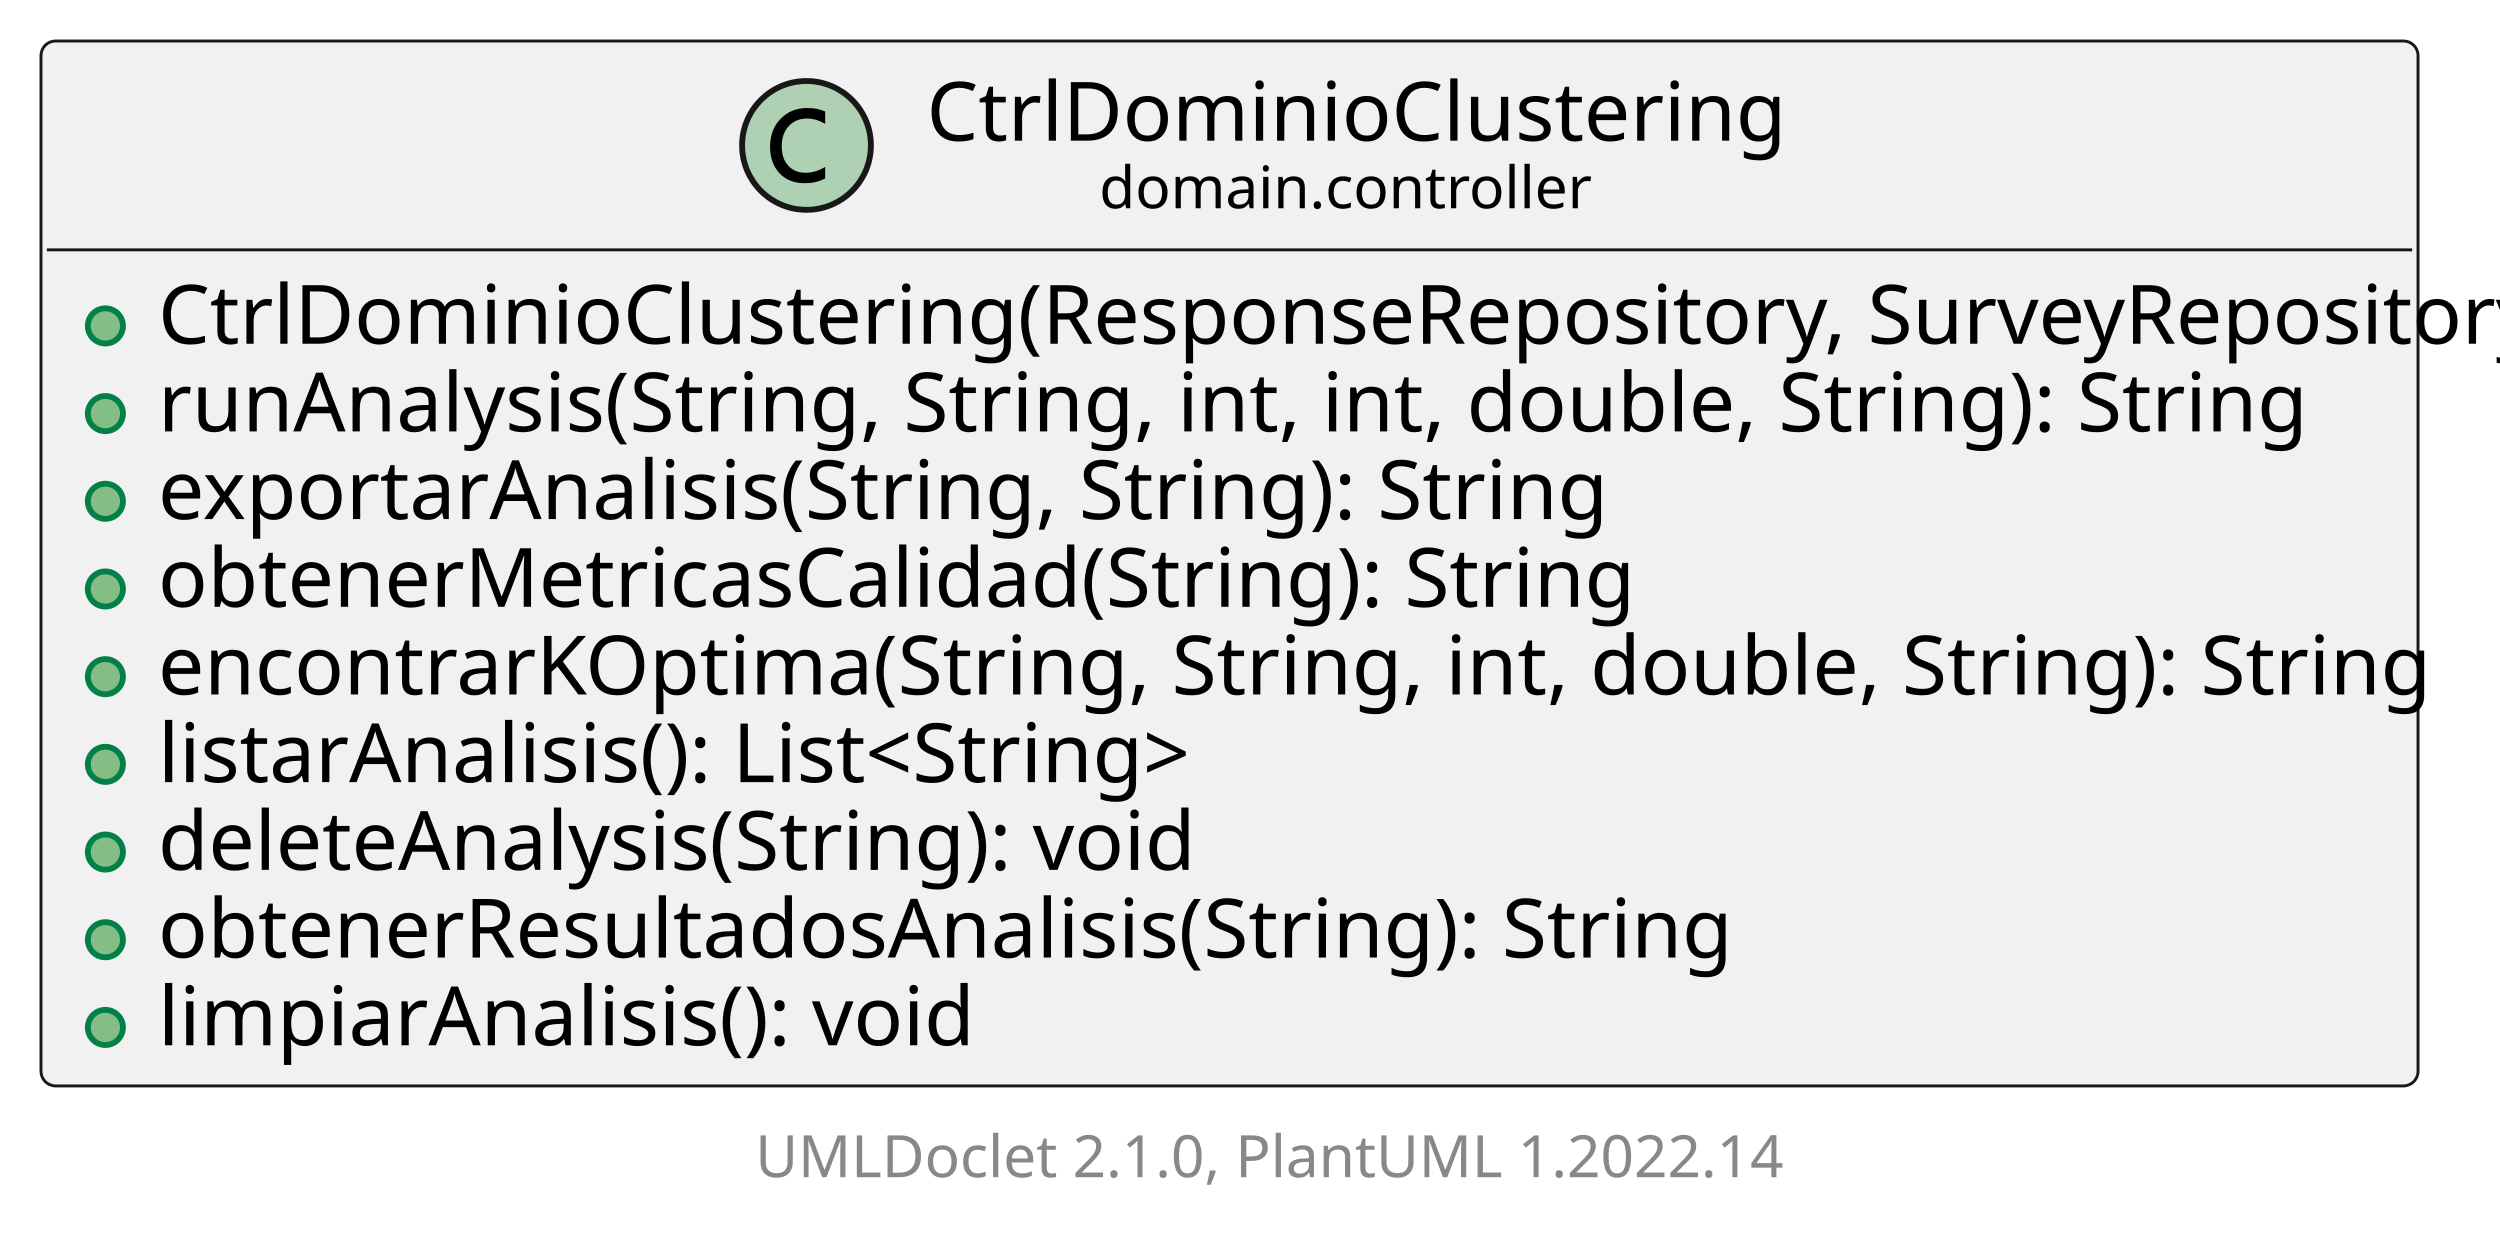
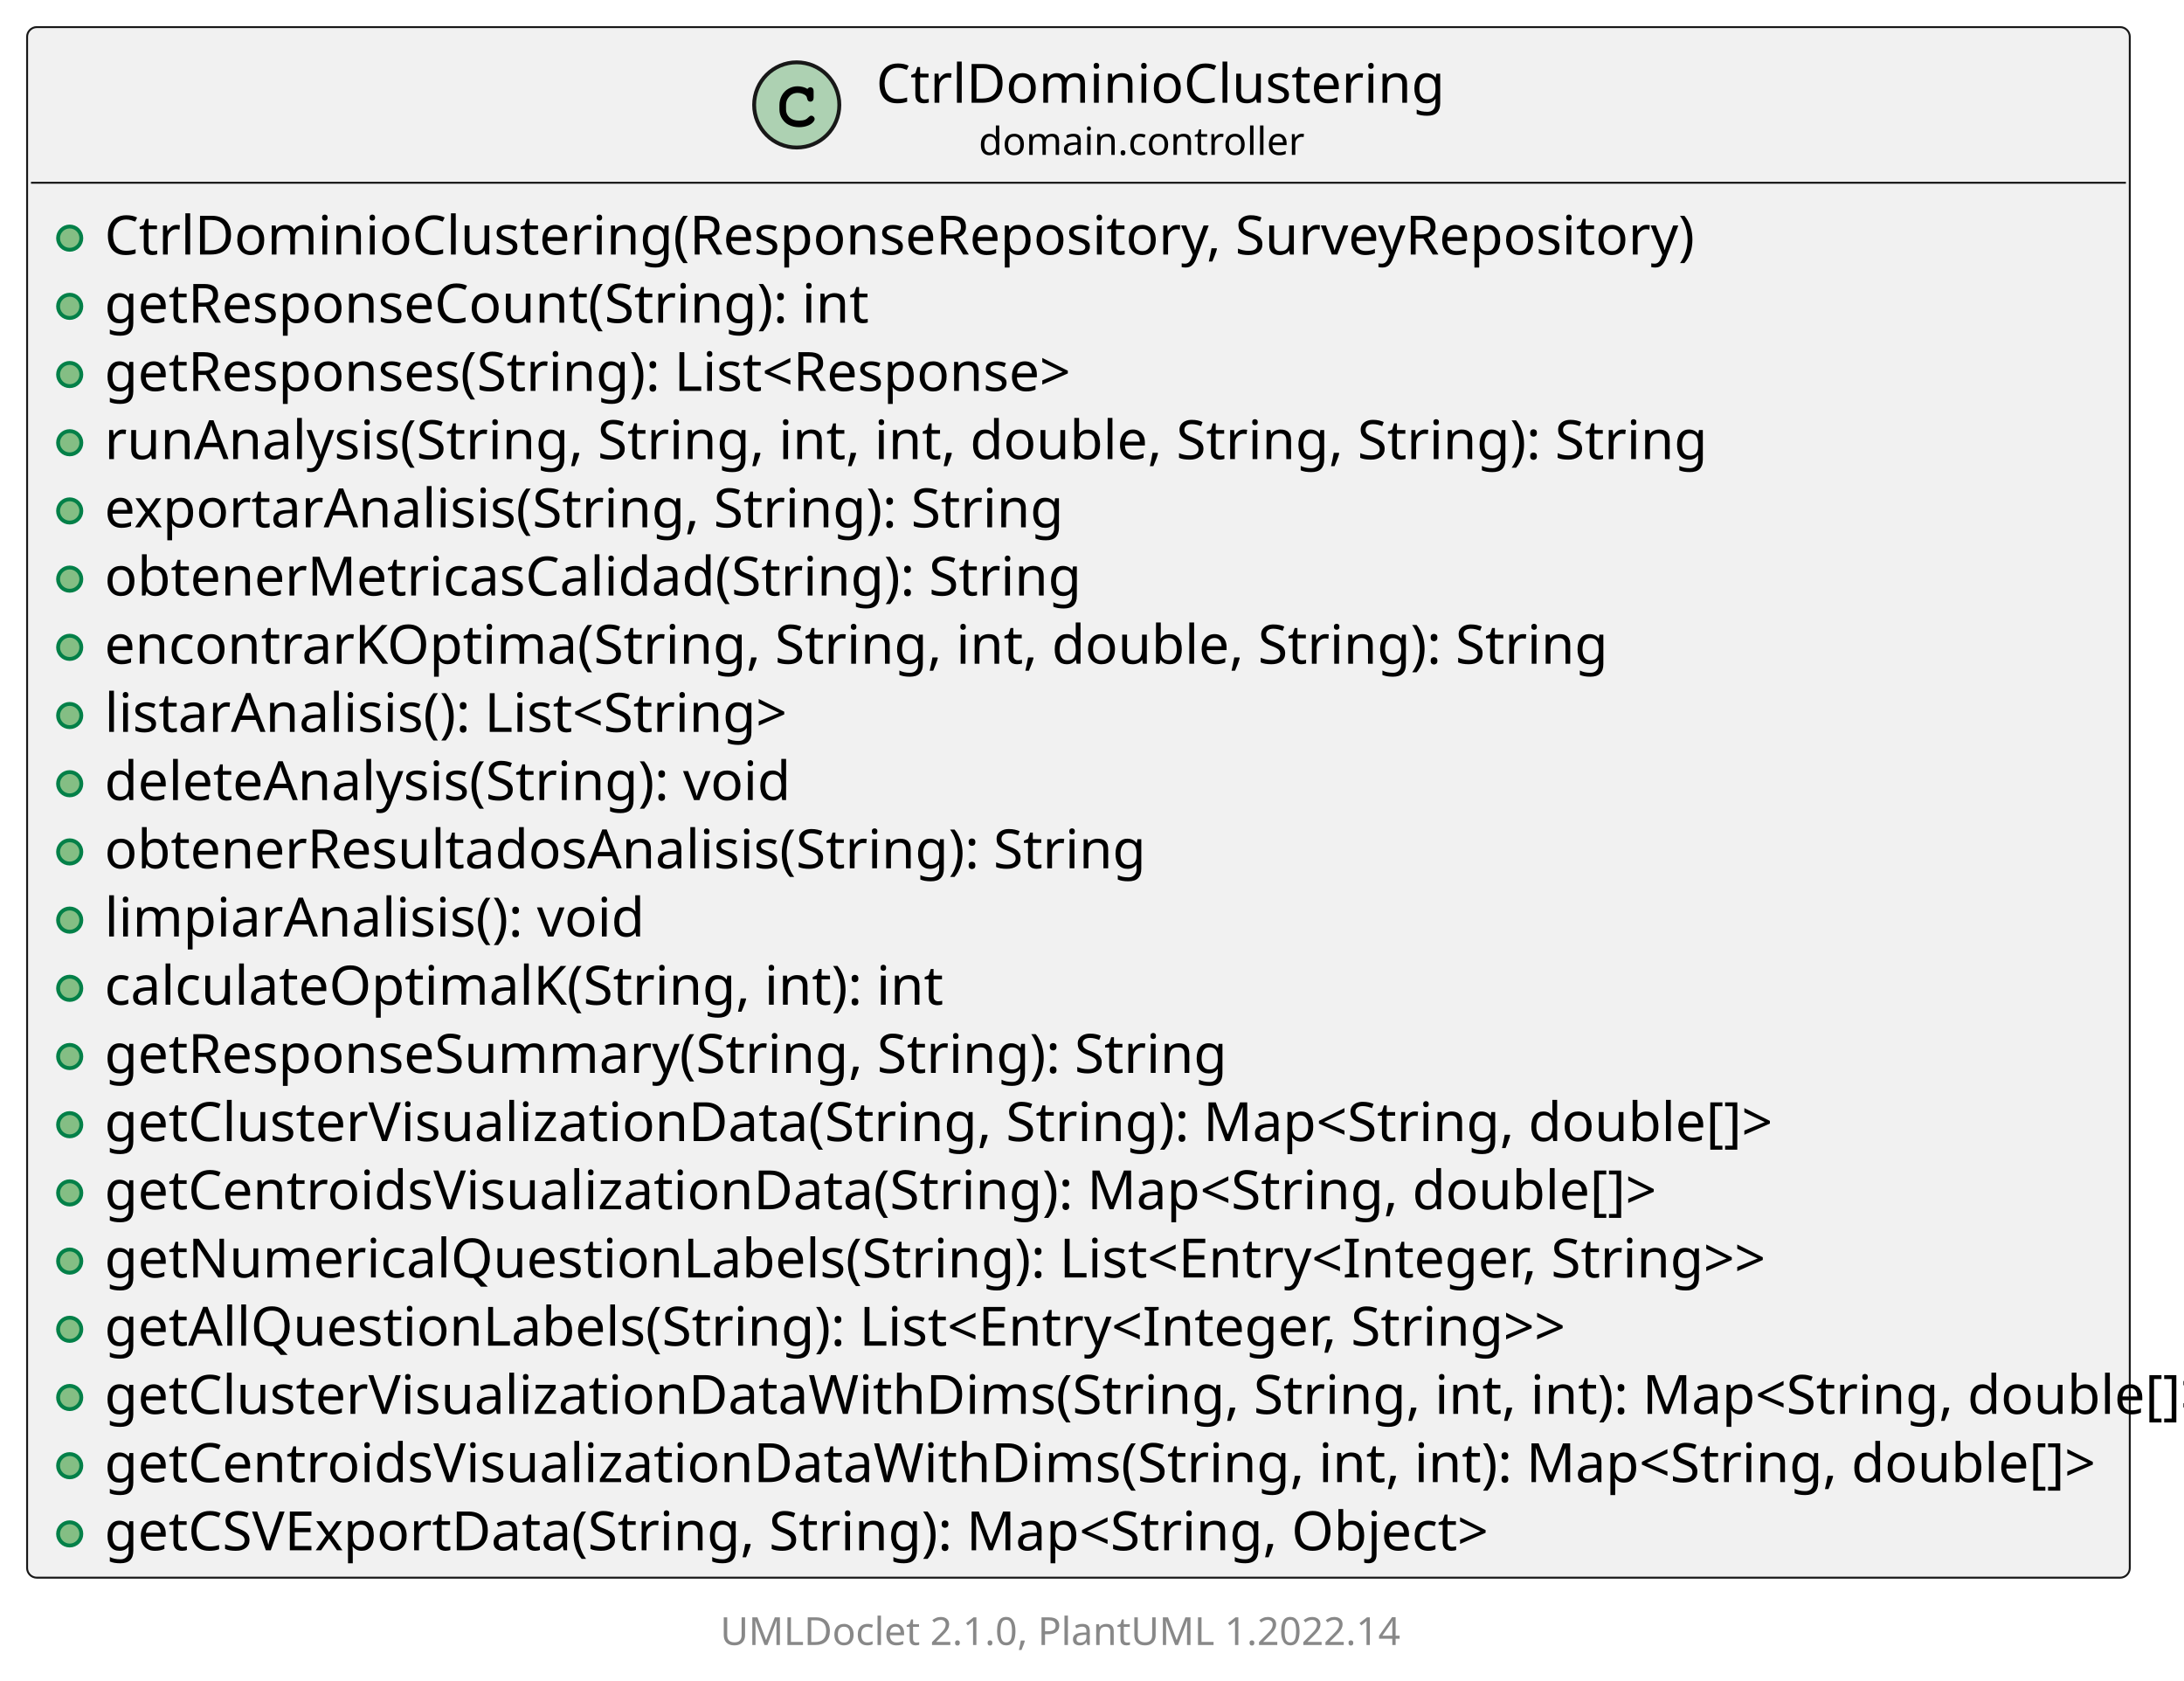
- <svg xmlns="http://www.w3.org/2000/svg" xmlns:xlink="http://www.w3.org/1999/xlink" contentStyleType="text/css" height="211px" preserveAspectRatio="none" style="width:427px;height:211px;background:#FFFFFF;" version="1.1" viewBox="0 0 427 211" width="427px" zoomAndPan="magnify">
+ <svg xmlns="http://www.w3.org/2000/svg" xmlns:xlink="http://www.w3.org/1999/xlink" contentStyleType="text/css" height="434px" preserveAspectRatio="none" style="width:564px;height:434px;background:#FFFFFF;" version="1.1" viewBox="0 0 564 434" width="564px" zoomAndPan="magnify">
  <defs />
  <g>
    <a href="CtrlDominioClustering.html" target="_top" title="CtrlDominioClustering.html" xlink:actuate="onRequest" xlink:href="CtrlDominioClustering.html" xlink:show="new" xlink:title="CtrlDominioClustering.html" xlink:type="simple">
      <g id="elem_domain.controller.CtrlDominioClustering">
-         <rect codeLine="5" fill="#F1F1F1" height="178.474" id="domain.controller.CtrlDominioClustering" rx="2.5" ry="2.5" style="stroke:#181818;stroke-width:0.5;" width="406" x="7" y="7" />
-         <ellipse cx="137.75" cy="24.838" fill="#ADD1B2" rx="11" ry="11" style="stroke:#181818;stroke-width:1.0;" />
-         <path d="M140.938,30.479 Q139.422,31.291 137.391,31.291 Q134.734,31.291 133.125,29.572 Q131.531,27.854 131.531,25.088 Q131.531,22.135 133.328,20.291 Q135.125,18.447 137.875,18.447 Q139.625,18.447 140.938,19.041 L140.938,21.15 Q139.344,20.244 137.859,20.244 Q135.922,20.244 134.719,21.541 Q133.516,22.822 133.516,25.01 Q133.516,27.072 134.625,28.291 Q135.75,29.51 137.578,29.51 Q139.281,29.51 140.938,28.51 L140.938,30.479 Z " fill="#000000" />
-         <text fill="#000000" font-family="sans-serif" font-size="14" lengthAdjust="spacing" textLength="136" x="158.25" y="24.031">CtrlDominioClustering</text>
-         <text fill="#000000" font-family="sans-serif" font-size="10" lengthAdjust="spacing" textLength="77" x="187.75" y="35.571">domain.controller</text>
-         <line style="stroke:#181818;stroke-width:0.5;" x1="8" x2="412" y1="42.676" y2="42.676" />
-         <ellipse cx="18" cy="55.665" fill="#84BE84" rx="3" ry="3" style="stroke:#038048;stroke-width:1.0;" />
-         <text fill="#000000" font-family="sans-serif" font-size="14" lengthAdjust="spacing" textLength="380" x="27" y="58.707">CtrlDominioClustering(ResponseRepository, SurveyRepository)</text>
-         <ellipse cx="18" cy="70.642" fill="#84BE84" rx="3" ry="3" style="stroke:#038048;stroke-width:1.0;" />
-         <text fill="#000000" font-family="sans-serif" font-size="14" lengthAdjust="spacing" textLength="338" x="27" y="73.685">runAnalysis(String, String, int, int, double, String): String</text>
-         <ellipse cx="18" cy="85.62" fill="#84BE84" rx="3" ry="3" style="stroke:#038048;stroke-width:1.0;" />
-         <text fill="#000000" font-family="sans-serif" font-size="14" lengthAdjust="spacing" textLength="226" x="27" y="88.662">exportarAnalisis(String, String): String</text>
-         <ellipse cx="18" cy="100.597" fill="#84BE84" rx="3" ry="3" style="stroke:#038048;stroke-width:1.0;" />
-         <text fill="#000000" font-family="sans-serif" font-size="14" lengthAdjust="spacing" textLength="232" x="27" y="103.64">obtenerMetricasCalidad(String): String</text>
-         <ellipse cx="18" cy="115.575" fill="#84BE84" rx="3" ry="3" style="stroke:#038048;stroke-width:1.0;" />
-         <text fill="#000000" font-family="sans-serif" font-size="14" lengthAdjust="spacing" textLength="358" x="27" y="118.617">encontrarKOptima(String, String, int, double, String): String</text>
-         <ellipse cx="18" cy="130.552" fill="#84BE84" rx="3" ry="3" style="stroke:#038048;stroke-width:1.0;" />
-         <text fill="#000000" font-family="sans-serif" font-size="14" lengthAdjust="spacing" textLength="166" x="27" y="133.595">listarAnalisis(): List&lt;String&gt;</text>
-         <ellipse cx="18" cy="145.53" fill="#84BE84" rx="3" ry="3" style="stroke:#038048;stroke-width:1.0;" />
-         <text fill="#000000" font-family="sans-serif" font-size="14" lengthAdjust="spacing" textLength="163" x="27" y="148.572">deleteAnalysis(String): void</text>
-         <ellipse cx="18" cy="160.507" fill="#84BE84" rx="3" ry="3" style="stroke:#038048;stroke-width:1.0;" />
-         <text fill="#000000" font-family="sans-serif" font-size="14" lengthAdjust="spacing" textLength="246" x="27" y="163.55">obtenerResultadosAnalisis(String): String</text>
-         <ellipse cx="18" cy="175.485" fill="#84BE84" rx="3" ry="3" style="stroke:#038048;stroke-width:1.0;" />
-         <text fill="#000000" font-family="sans-serif" font-size="14" lengthAdjust="spacing" textLength="127" x="27" y="178.527">limpiarAnalisis(): void</text>
+         <rect codeLine="5" fill="#F1F1F1" height="400.375" id="domain.controller.CtrlDominioClustering" rx="2.5" ry="2.5" style="stroke:#181818;stroke-width:0.5;" width="543" x="7" y="7" />
+         <ellipse cx="205.75" cy="27.094" fill="#ADD1B2" rx="11" ry="11" style="stroke:#181818;stroke-width:1.0;" />
+         <path d="M208.516,22.969 Q208.672,22.75 208.859,22.641 Q209.047,22.531 209.266,22.531 Q209.641,22.531 209.875,22.797 Q210.109,23.047 210.109,23.656 L210.109,25.109 Q210.109,25.719 209.875,25.984 Q209.641,26.25 209.266,26.25 Q208.922,26.25 208.719,26.047 Q208.516,25.859 208.406,25.344 Q208.359,24.984 208.172,24.797 Q207.844,24.422 207.234,24.203 Q206.625,23.984 206,23.984 Q205.234,23.984 204.594,24.312 Q203.969,24.641 203.469,25.391 Q202.984,26.141 202.984,27.172 L202.984,28.266 Q202.984,29.5 203.875,30.328 Q204.766,31.141 206.359,31.141 Q207.297,31.141 207.953,30.891 Q208.344,30.734 208.766,30.297 Q209.031,30.031 209.172,29.953 Q209.328,29.875 209.531,29.875 Q209.859,29.875 210.109,30.141 Q210.375,30.391 210.375,30.734 Q210.375,31.078 210.031,31.484 Q209.531,32.062 208.734,32.391 Q207.656,32.844 206.359,32.844 Q204.844,32.844 203.641,32.219 Q202.656,31.719 201.969,30.656 Q201.281,29.578 201.281,28.297 L201.281,27.141 Q201.281,25.812 201.891,24.672 Q202.516,23.516 203.609,22.906 Q204.703,22.281 205.938,22.281 Q206.672,22.281 207.312,22.453 Q207.969,22.609 208.516,22.969 Z " fill="#000000" />
+         <text fill="#000000" font-family="sans-serif" font-size="14" lengthAdjust="spacing" textLength="137" x="226.25" y="26.533">CtrlDominioClustering</text>
+         <text fill="#000000" font-family="sans-serif" font-size="10" lengthAdjust="spacing" textLength="84" x="252.75" y="39.99">domain.controller</text>
+         <line style="stroke:#181818;stroke-width:0.5;" x1="8" x2="549" y1="47.188" y2="47.188" />
+         <ellipse cx="18" cy="61.492" fill="#84BE84" rx="3" ry="3" style="stroke:#038048;stroke-width:1.0;" />
+         <text fill="#000000" font-family="sans-serif" font-size="14" lengthAdjust="spacing" textLength="399" x="27" y="65.721">CtrlDominioClustering(ResponseRepository, SurveyRepository)</text>
+         <ellipse cx="18" cy="79.102" fill="#84BE84" rx="3" ry="3" style="stroke:#038048;stroke-width:1.0;" />
+         <text fill="#000000" font-family="sans-serif" font-size="14" lengthAdjust="spacing" textLength="192" x="27" y="83.33">getResponseCount(String): int</text>
+         <ellipse cx="18" cy="96.711" fill="#84BE84" rx="3" ry="3" style="stroke:#038048;stroke-width:1.0;" />
+         <text fill="#000000" font-family="sans-serif" font-size="14" lengthAdjust="spacing" textLength="248" x="27" y="100.939">getResponses(String): List&lt;Response&gt;</text>
+         <ellipse cx="18" cy="114.32" fill="#84BE84" rx="3" ry="3" style="stroke:#038048;stroke-width:1.0;" />
+         <text fill="#000000" font-family="sans-serif" font-size="14" lengthAdjust="spacing" textLength="397" x="27" y="118.549">runAnalysis(String, String, int, int, double, String, String): String</text>
+         <ellipse cx="18" cy="131.93" fill="#84BE84" rx="3" ry="3" style="stroke:#038048;stroke-width:1.0;" />
+         <text fill="#000000" font-family="sans-serif" font-size="14" lengthAdjust="spacing" textLength="237" x="27" y="136.158">exportarAnalisis(String, String): String</text>
+         <ellipse cx="18" cy="149.539" fill="#84BE84" rx="3" ry="3" style="stroke:#038048;stroke-width:1.0;" />
+         <text fill="#000000" font-family="sans-serif" font-size="14" lengthAdjust="spacing" textLength="242" x="27" y="153.768">obtenerMetricasCalidad(String): String</text>
+         <ellipse cx="18" cy="167.148" fill="#84BE84" rx="3" ry="3" style="stroke:#038048;stroke-width:1.0;" />
+         <text fill="#000000" font-family="sans-serif" font-size="14" lengthAdjust="spacing" textLength="371" x="27" y="171.377">encontrarKOptima(String, String, int, double, String): String</text>
+         <ellipse cx="18" cy="184.758" fill="#84BE84" rx="3" ry="3" style="stroke:#038048;stroke-width:1.0;" />
+         <text fill="#000000" font-family="sans-serif" font-size="14" lengthAdjust="spacing" textLength="171" x="27" y="188.986">listarAnalisis(): List&lt;String&gt;</text>
+         <ellipse cx="18" cy="202.367" fill="#84BE84" rx="3" ry="3" style="stroke:#038048;stroke-width:1.0;" />
+         <text fill="#000000" font-family="sans-serif" font-size="14" lengthAdjust="spacing" textLength="172" x="27" y="206.596">deleteAnalysis(String): void</text>
+         <ellipse cx="18" cy="219.977" fill="#84BE84" rx="3" ry="3" style="stroke:#038048;stroke-width:1.0;" />
+         <text fill="#000000" font-family="sans-serif" font-size="14" lengthAdjust="spacing" textLength="260" x="27" y="224.205">obtenerResultadosAnalisis(String): String</text>
+         <ellipse cx="18" cy="237.586" fill="#84BE84" rx="3" ry="3" style="stroke:#038048;stroke-width:1.0;" />
+         <text fill="#000000" font-family="sans-serif" font-size="14" lengthAdjust="spacing" textLength="133" x="27" y="241.815">limpiarAnalisis(): void</text>
+         <ellipse cx="18" cy="255.195" fill="#84BE84" rx="3" ry="3" style="stroke:#038048;stroke-width:1.0;" />
+         <text fill="#000000" font-family="sans-serif" font-size="14" lengthAdjust="spacing" textLength="206" x="27" y="259.424">calculateOptimalK(String, int): int</text>
+         <ellipse cx="18" cy="272.805" fill="#84BE84" rx="3" ry="3" style="stroke:#038048;stroke-width:1.0;" />
+         <text fill="#000000" font-family="sans-serif" font-size="14" lengthAdjust="spacing" textLength="280" x="27" y="277.033">getResponseSummary(String, String): String</text>
+         <ellipse cx="18" cy="290.414" fill="#84BE84" rx="3" ry="3" style="stroke:#038048;stroke-width:1.0;" />
+         <text fill="#000000" font-family="sans-serif" font-size="14" lengthAdjust="spacing" textLength="412" x="27" y="294.643">getClusterVisualizationData(String, String): Map&lt;String, double[]&gt;</text>
+         <ellipse cx="18" cy="308.023" fill="#84BE84" rx="3" ry="3" style="stroke:#038048;stroke-width:1.0;" />
+         <text fill="#000000" font-family="sans-serif" font-size="14" lengthAdjust="spacing" textLength="383" x="27" y="312.252">getCentroidsVisualizationData(String): Map&lt;String, double[]&gt;</text>
+         <ellipse cx="18" cy="325.633" fill="#84BE84" rx="3" ry="3" style="stroke:#038048;stroke-width:1.0;" />
+         <text fill="#000000" font-family="sans-serif" font-size="14" lengthAdjust="spacing" textLength="412" x="27" y="329.861">getNumericalQuestionLabels(String): List&lt;Entry&lt;Integer, String&gt;&gt;</text>
+         <ellipse cx="18" cy="343.242" fill="#84BE84" rx="3" ry="3" style="stroke:#038048;stroke-width:1.0;" />
+         <text fill="#000000" font-family="sans-serif" font-size="14" lengthAdjust="spacing" textLength="365" x="27" y="347.471">getAllQuestionLabels(String): List&lt;Entry&lt;Integer, String&gt;&gt;</text>
+         <ellipse cx="18" cy="360.852" fill="#84BE84" rx="3" ry="3" style="stroke:#038048;stroke-width:1.0;" />
+         <text fill="#000000" font-family="sans-serif" font-size="14" lengthAdjust="spacing" textLength="517" x="27" y="365.08">getClusterVisualizationDataWithDims(String, String, int, int): Map&lt;String, double[]&gt;</text>
+         <ellipse cx="18" cy="378.461" fill="#84BE84" rx="3" ry="3" style="stroke:#038048;stroke-width:1.0;" />
+         <text fill="#000000" font-family="sans-serif" font-size="14" lengthAdjust="spacing" textLength="488" x="27" y="382.69">getCentroidsVisualizationDataWithDims(String, int, int): Map&lt;String, double[]&gt;</text>
+         <ellipse cx="18" cy="396.07" fill="#84BE84" rx="3" ry="3" style="stroke:#038048;stroke-width:1.0;" />
+         <text fill="#000000" font-family="sans-serif" font-size="14" lengthAdjust="spacing" textLength="347" x="27" y="400.299">getCSVExportData(String, String): Map&lt;String, Object&gt;</text>
      </g>
    </a>
-     <text fill="#888888" font-family="sans-serif" font-size="10" lengthAdjust="spacing" textLength="161" x="129" y="201.067">UMLDoclet 2.1.0, PlantUML 1.2022.14</text>
+     <text fill="#888888" font-family="sans-serif" font-size="10" lengthAdjust="spacing" textLength="184" x="186" y="424.756">UMLDoclet 2.1.0, PlantUML 1.2022.14</text>
  </g>
</svg>
